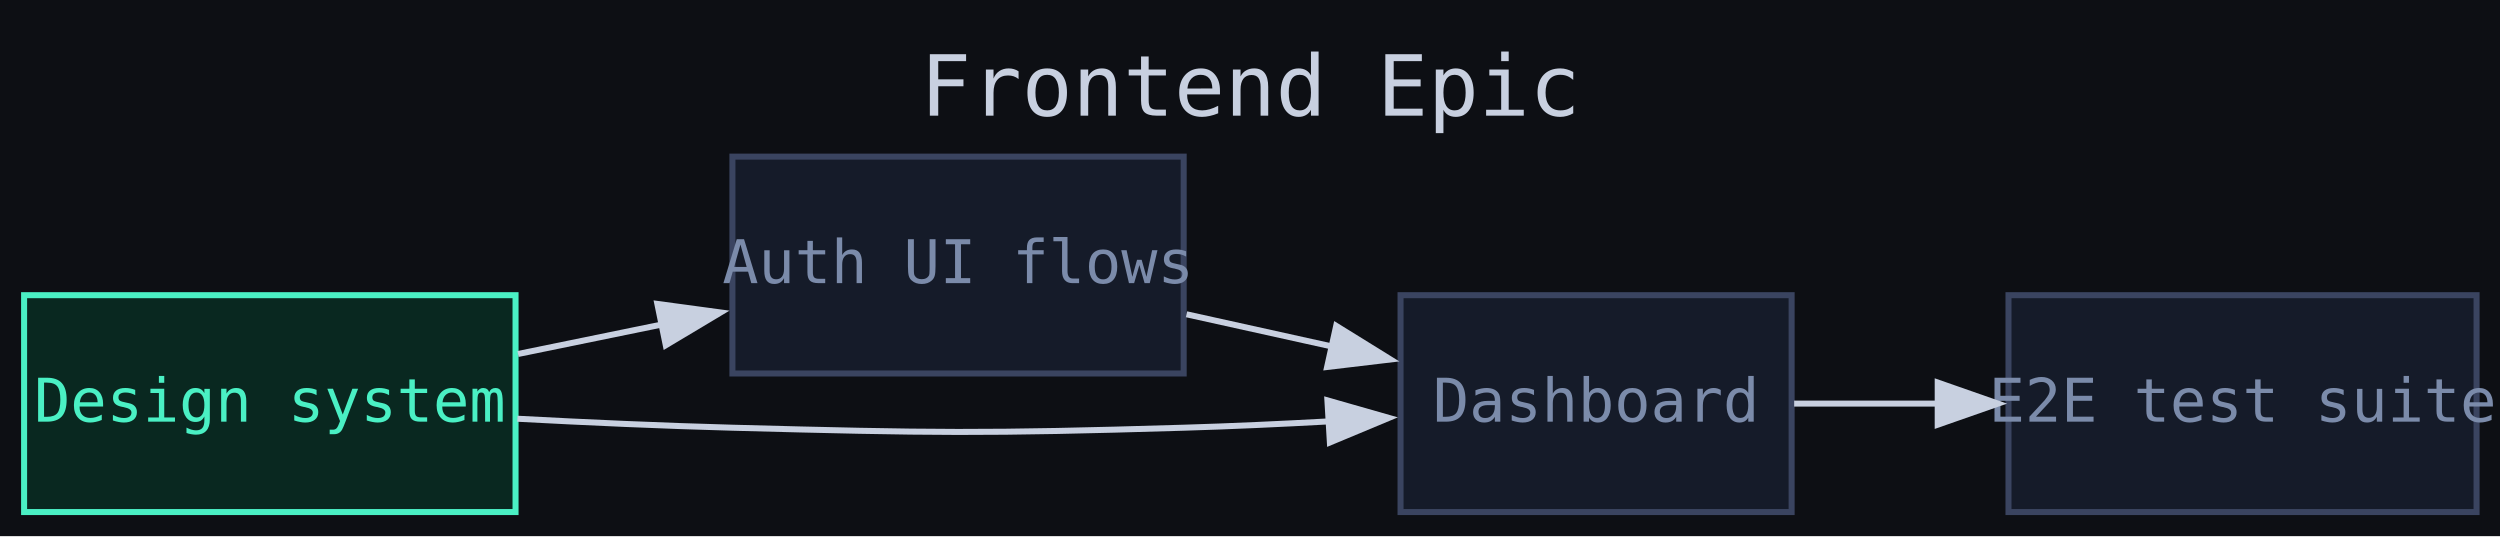
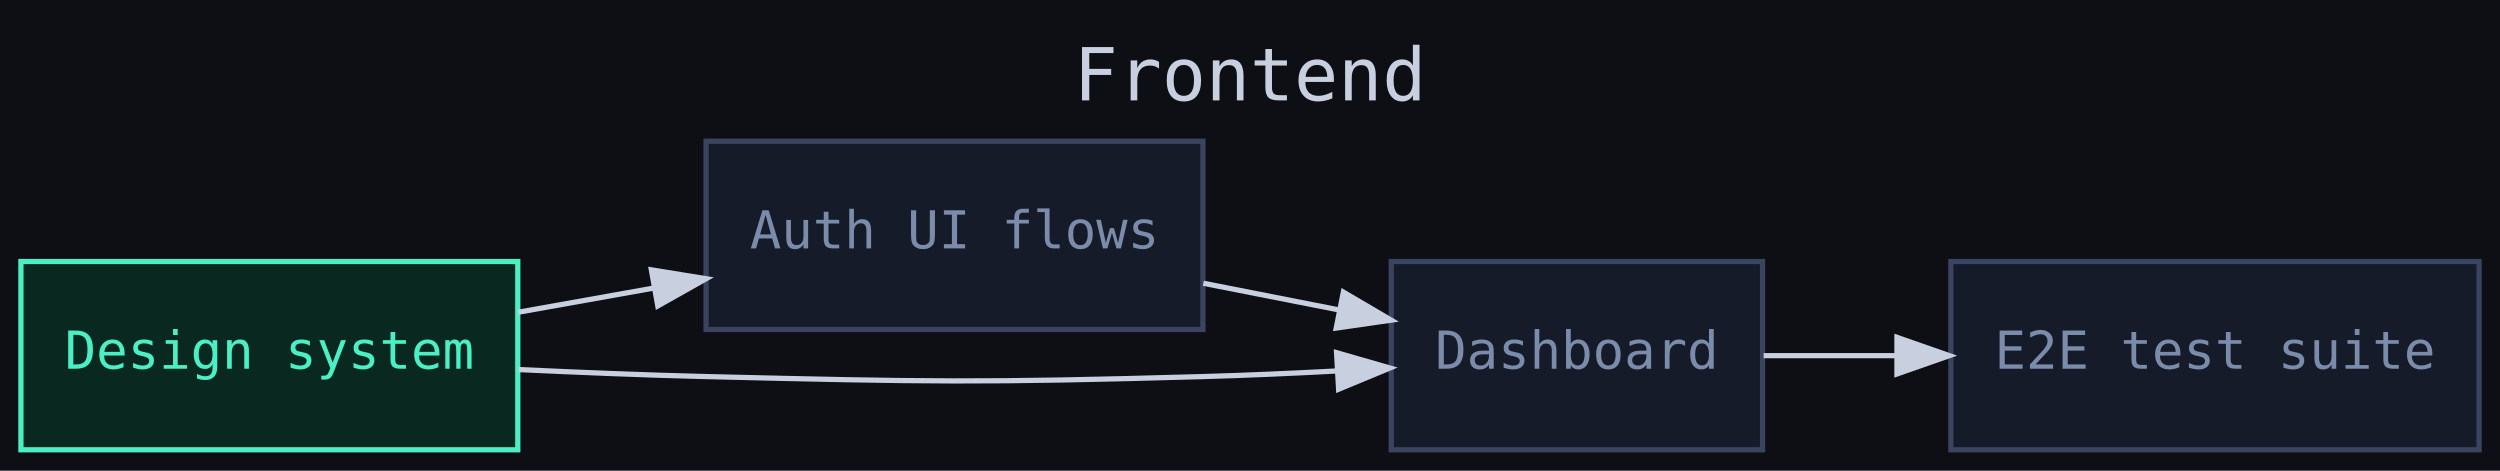
- <svg xmlns="http://www.w3.org/2000/svg" xmlns:xlink="http://www.w3.org/1999/xlink" width="415pt" height="89pt" viewBox="0.00 0.00 415.00 89.00">
-   <g id="graph0" class="graph" transform="scale(1 1) rotate(0) translate(4 85)">
-     <polygon fill="#0d0f14" stroke="none" points="-4,4 -4,-85 411.11,-85 411.11,4 -4,4" />
-     <text xml:space="preserve" text-anchor="middle" x="203.55" y="-65.8" font-family="JetBrains Mono, monospace" font-size="14.00" fill="#c8d0e0">Frontend Epic</text>
+ <svg xmlns="http://www.w3.org/2000/svg" xmlns:xlink="http://www.w3.org/1999/xlink" width="478pt" height="90pt" viewBox="0.00 0.00 478.00 90.00">
+   <g id="graph0" class="graph" transform="scale(1 1) rotate(0) translate(4 86)">
+     <polygon fill="#0d0f14" stroke="transparent" points="-4,4 -4,-86 474,-86 474,4 -4,4" />
+     <text text-anchor="middle" x="235" y="-66.8" font-family="JetBrains Mono, monospace" font-size="14.00" fill="#c8d0e0">Frontend</text>
    <g id="fe_ds" class="node">
      <g id="a_fe_ds">
        <a xlink:title="Tokens &amp; components">
-           <polygon fill="#092820" stroke="#4af0c4" points="81.58,-36 0,-36 0,0 81.58,0 81.58,-36" />
-           <text xml:space="preserve" text-anchor="middle" x="40.79" y="-15" font-family="JetBrains Mono, monospace" font-size="10.00" fill="#4af0c4">Design system</text>
+           <polygon fill="#092820" stroke="#4af0c4" points="95,-36 0,-36 0,0 95,0 95,-36" />
+           <text text-anchor="middle" x="47.5" y="-15.5" font-family="JetBrains Mono, monospace" font-size="10.00" fill="#4af0c4">Design system</text>
        </a>
      </g>
    </g>
    <g id="fe_auth" class="node">
      <g id="a_fe_auth">
-         <a xlink:title="Depends on BE auth">
-           <polygon fill="#151b29" stroke="#3a4460" points="192.49,-59 117.58,-59 117.58,-23 192.49,-23 192.49,-59" />
-           <text xml:space="preserve" text-anchor="middle" x="155.03" y="-38" font-family="JetBrains Mono, monospace" font-size="10.00" fill="#7b8baa">Auth UI flows</text>
+         <a xlink:title="Blocked until BE auth is available">
+           <polygon fill="#151b29" stroke="#3a4460" points="226,-59 131,-59 131,-23 226,-23 226,-59" />
+           <text text-anchor="middle" x="178.5" y="-38.5" font-family="JetBrains Mono, monospace" font-size="10.00" fill="#7b8baa">Auth UI flows</text>
        </a>
      </g>
    </g>
    <g id="edge1" class="edge">
-       <path fill="none" stroke="#c8d0e0" d="M81.99,-26.24C89.78,-27.83 98,-29.52 106,-31.16" />
-       <polygon fill="#c8d0e0" stroke="#c8d0e0" points="105.12,-34.55 115.62,-33.13 106.52,-27.69 105.12,-34.55" />
+       <path fill="none" stroke="#c8d0e0" d="M95.07,-26.3C103.48,-27.8 112.32,-29.38 120.97,-30.92" />
+       <polygon fill="#c8d0e0" stroke="#c8d0e0" points="120.54,-34.4 131,-32.71 121.77,-27.51 120.54,-34.4" />
    </g>
    <g id="fe_dash" class="node">
      <g id="a_fe_dash">
        <a xlink:title="Main product interface">
-           <polygon fill="#151b29" stroke="#3a4460" points="293.41,-36 228.49,-36 228.49,0 293.41,0 293.41,-36" />
-           <text xml:space="preserve" text-anchor="middle" x="260.95" y="-15" font-family="JetBrains Mono, monospace" font-size="10.00" fill="#7b8baa">Dashboard</text>
+           <polygon fill="#151b29" stroke="#3a4460" points="333,-36 262,-36 262,0 333,0 333,-36" />
+           <text text-anchor="middle" x="297.5" y="-15.5" font-family="JetBrains Mono, monospace" font-size="10.00" fill="#7b8baa">Dashboard</text>
        </a>
      </g>
    </g>
    <g id="edge2" class="edge">
-       <path fill="none" stroke="#c8d0e0" d="M81.89,-15.49C93.41,-14.87 105.99,-14.31 117.58,-14 150.86,-13.12 159.21,-13.01 192.49,-14 200.29,-14.23 208.59,-14.61 216.6,-15.05" />
-       <polygon fill="#c8d0e0" stroke="#c8d0e0" points="216.35,-18.54 226.54,-15.63 216.76,-11.55 216.35,-18.54" />
+       <path fill="none" stroke="#c8d0e0" d="M95.17,-15.34C106.87,-14.79 119.39,-14.28 131,-14 173.21,-12.98 183.79,-12.8 226,-14 234.28,-14.23 243.09,-14.62 251.59,-15.07" />
+       <polygon fill="#c8d0e0" stroke="#c8d0e0" points="251.55,-18.57 261.73,-15.64 251.94,-11.58 251.55,-18.57" />
    </g>
    <g id="edge3" class="edge">
-       <path fill="none" stroke="#c8d0e0" d="M192.96,-32.83C200.81,-31.09 209.16,-29.24 217.21,-27.46" />
-       <polygon fill="#c8d0e0" stroke="#c8d0e0" points="217.81,-30.91 226.82,-25.33 216.3,-24.08 217.81,-30.91" />
+       <path fill="none" stroke="#c8d0e0" d="M226.08,-31.84C234.6,-30.17 243.46,-28.43 251.92,-26.76" />
+       <polygon fill="#c8d0e0" stroke="#c8d0e0" points="252.85,-30.15 261.98,-24.79 251.49,-23.28 252.85,-30.15" />
    </g>
    <g id="fe_e2e" class="node">
      <g id="a_fe_e2e">
        <a xlink:title="Playwright">
-           <polygon fill="#151b29" stroke="#3a4460" points="407.11,-36 329.41,-36 329.41,0 407.11,0 407.11,-36" />
-           <text xml:space="preserve" text-anchor="middle" x="368.26" y="-15" font-family="JetBrains Mono, monospace" font-size="10.00" fill="#7b8baa">E2E test suite</text>
+           <polygon fill="#151b29" stroke="#3a4460" points="470,-36 369,-36 369,0 470,0 470,-36" />
+           <text text-anchor="middle" x="419.5" y="-15.5" font-family="JetBrains Mono, monospace" font-size="10.00" fill="#7b8baa">E2E test suite</text>
        </a>
      </g>
    </g>
    <g id="edge4" class="edge">
-       <path fill="none" stroke="#c8d0e0" d="M293.83,-18C301.4,-18 309.65,-18 317.81,-18" />
-       <polygon fill="#c8d0e0" stroke="#c8d0e0" points="317.66,-21.5 327.66,-18 317.66,-14.5 317.66,-21.5" />
+       <path fill="none" stroke="#c8d0e0" d="M333.21,-18C341.17,-18 349.86,-18 358.54,-18" />
+       <polygon fill="#c8d0e0" stroke="#c8d0e0" points="358.7,-21.5 368.7,-18 358.7,-14.5 358.7,-21.5" />
    </g>
  </g>
</svg>
